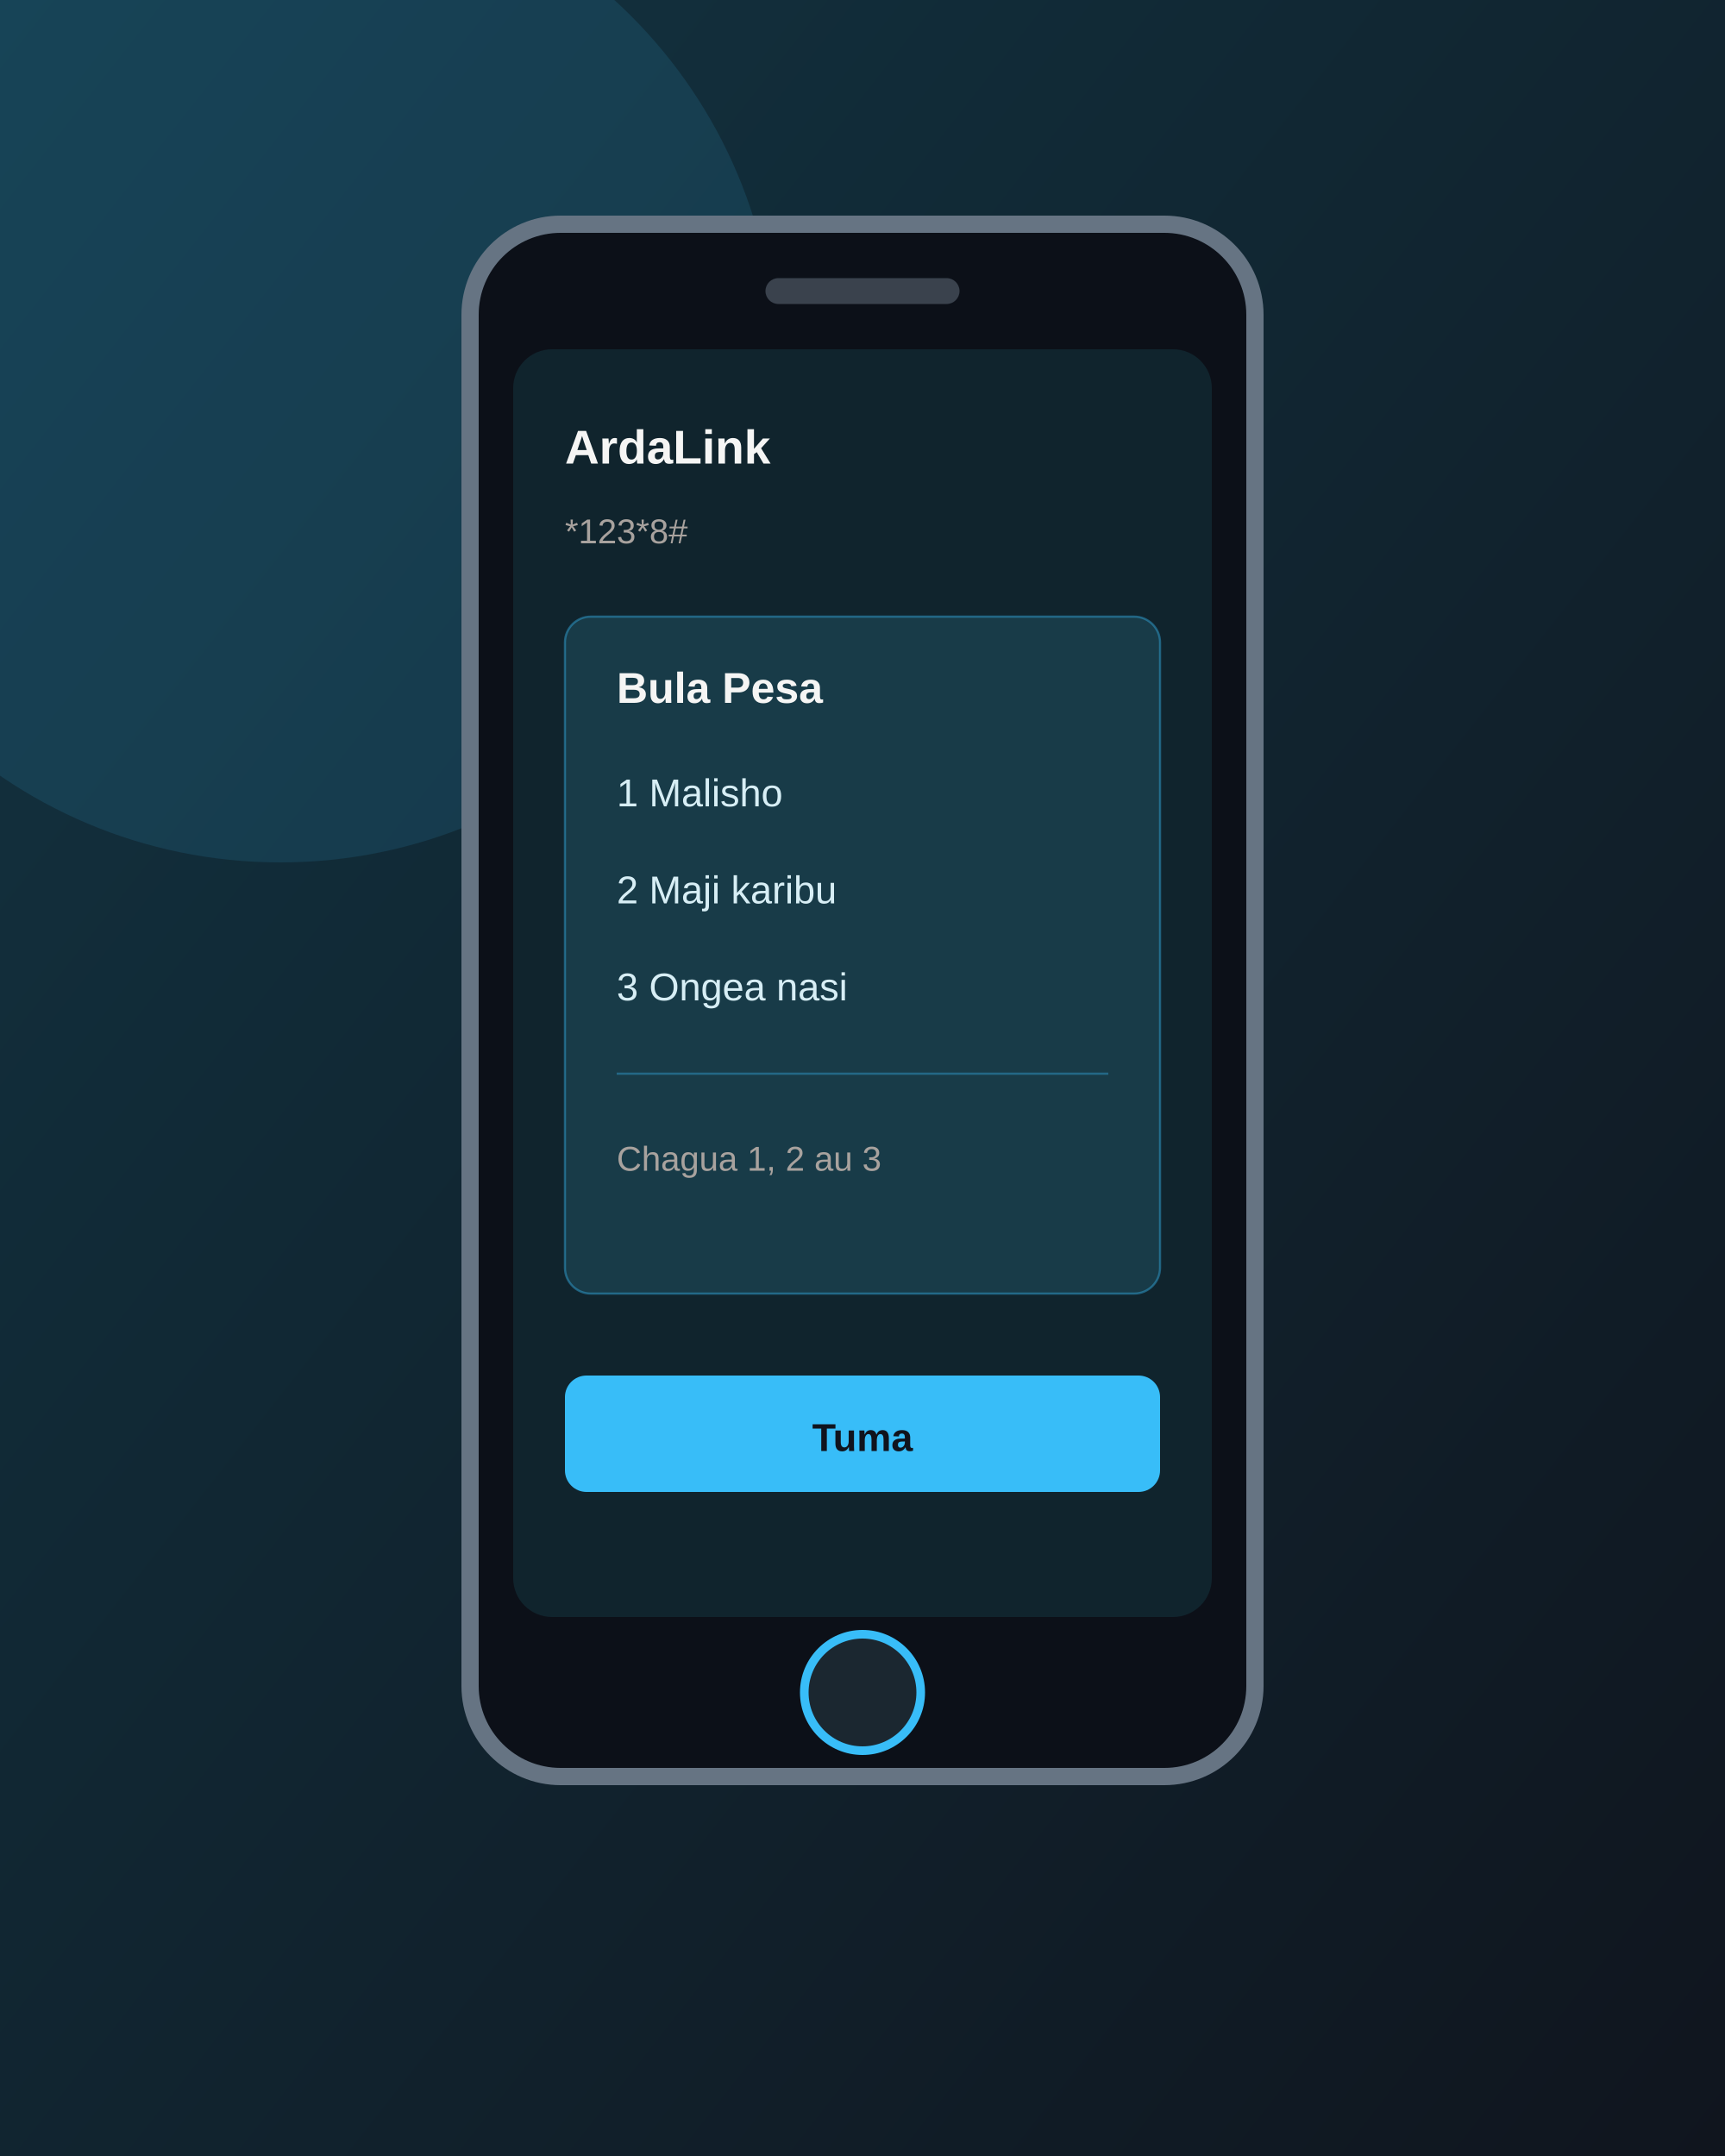
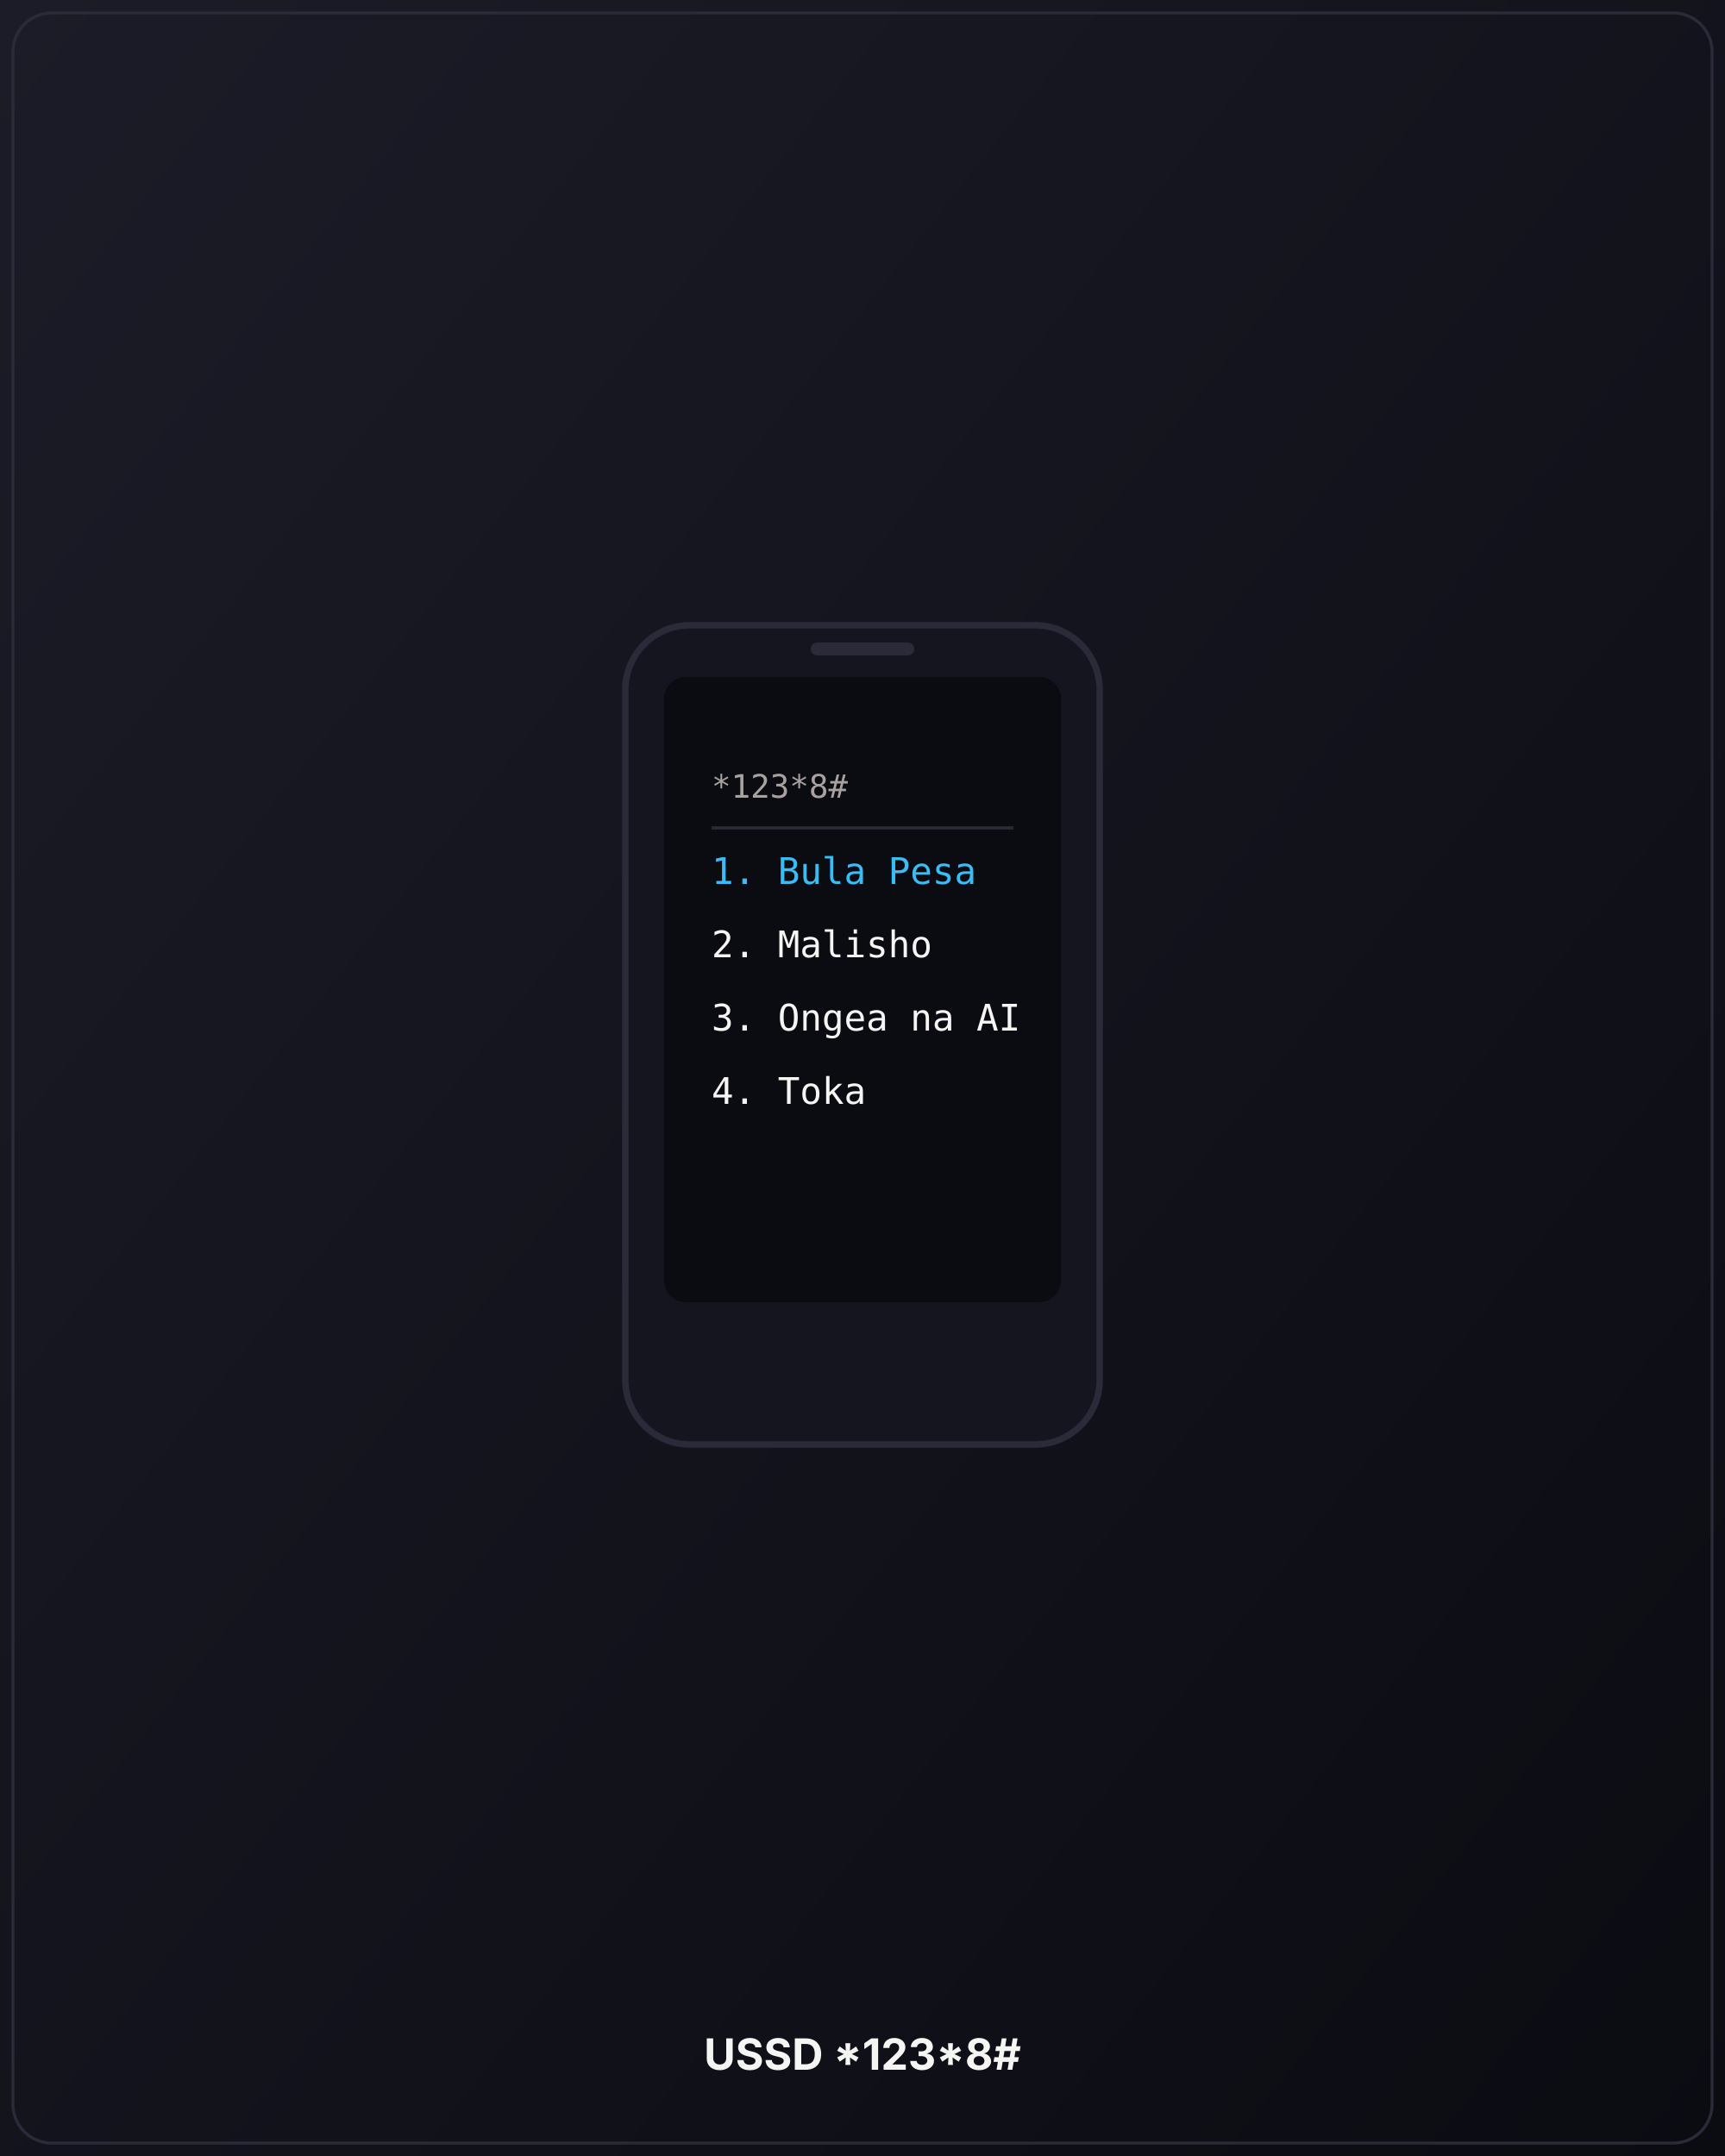
- <svg xmlns="http://www.w3.org/2000/svg" viewBox="0 0 800 1000" preserveAspectRatio="xMidYMid slice">
+ <svg xmlns="http://www.w3.org/2000/svg" viewBox="0 0 800 1000">
  <defs>
-     <linearGradient id="bg" x1="0" y1="0" x2="1" y2="1">
-       <stop stop-color="#123442" />
-       <stop offset="1" stop-color="#10151e" />
+     <linearGradient id="bg-800x1000" x1="0" y1="0" x2="1" y2="1">
+       <stop offset="0" stop-color="#1C1C28" />
+       <stop offset="1" stop-color="#0B0B12" />
    </linearGradient>
  </defs>
-   <rect width="800" height="1000" fill="url(#bg)" />
-   <circle cx="130" cy="170" r="230" fill="#38bdf8" opacity=".12" />
-   <g transform="translate(218 104)">
-     <rect width="364" height="720" rx="42" fill="#0c1018" stroke="#667483" stroke-width="8" />
-     <rect x="20" y="58" width="324" height="588" rx="18" fill="#10242d" />
-     <rect x="137" y="25" width="90" height="12" rx="6" fill="#3a424d" />
-     <circle cx="182" cy="681" r="27" fill="#1b2730" stroke="#38bdf8" stroke-width="4" />
-     <text x="44" y="111" fill="#f5f5f4" font-family="Arial, sans-serif" font-size="22" font-weight="700">ArdaLink</text>
-     <text x="44" y="148" fill="#a8a29e" font-family="Arial, sans-serif" font-size="16">*123*8#</text>
-     <rect x="44" y="182" width="276" height="314" rx="12" fill="#183b48" stroke="#38bdf8" stroke-opacity=".4" />
-     <text x="68" y="222" fill="#f5f5f4" font-family="Arial, sans-serif" font-size="20" font-weight="700">Bula Pesa</text>
-     <text x="68" y="270" fill="#d7eef5" font-family="Arial, sans-serif" font-size="18">1  Malisho</text>
-     <text x="68" y="315" fill="#d7eef5" font-family="Arial, sans-serif" font-size="18">2  Maji karibu</text>
-     <text x="68" y="360" fill="#d7eef5" font-family="Arial, sans-serif" font-size="18">3  Ongea nasi</text>
-     <line x1="68" y1="394" x2="296" y2="394" stroke="#38bdf8" stroke-opacity=".35" />
-     <text x="68" y="439" fill="#a8a29e" font-family="Arial, sans-serif" font-size="16">Chagua 1, 2 au 3</text>
-     <rect x="44" y="534" width="276" height="54" rx="10" fill="#38bdf8" />
-     <text x="182" y="569" text-anchor="middle" fill="#10131d" font-family="Arial, sans-serif" font-size="18" font-weight="700">Tuma</text>
+   <rect width="800" height="1000" fill="url(#bg-800x1000)" />
+   <rect x="6" y="6" width="788" height="988" rx="18" fill="none" stroke="#2A2A38" stroke-width="1.4" />
+   <g transform="translate(400.0,480.0)">
+     <rect x="-110" y="-190" width="220" height="380" rx="30" fill="#15151F" stroke="#2A2A38" stroke-width="3" />
+     <rect x="-92" y="-166" width="184" height="290" rx="10" fill="#0B0B12" />
+     <rect x="-24" y="-182" width="48" height="6" rx="3" fill="#2A2A38" />
  </g>
+   <text x="330.0" y="370.0" font-family="ui-monospace, SFMono-Regular, monospace" font-size="15" fill="#A8A29E">*123*8#</text>
+   <line x1="330.0" y1="384.0" x2="470.0" y2="384.0" stroke="#2A2A38" stroke-width="1.5" />
+   <text x="330.0" y="410.0" font-family="ui-monospace, SFMono-Regular, monospace" font-size="17" fill="#38BDF8">1. Bula Pesa</text>
+   <text x="330.0" y="444.0" font-family="ui-monospace, SFMono-Regular, monospace" font-size="17" fill="#F5F5F4">2. Malisho</text>
+   <text x="330.0" y="478.0" font-family="ui-monospace, SFMono-Regular, monospace" font-size="17" fill="#F5F5F4">3. Ongea na AI</text>
+   <text x="330.0" y="512.0" font-family="ui-monospace, SFMono-Regular, monospace" font-size="17" fill="#F5F5F4">4. Toka</text>
+   <text x="400.0" y="960" text-anchor="middle" font-family="Inter, system-ui, sans-serif" font-size="20" font-weight="700" fill="#F5F5F4">USSD *123*8#</text>
</svg>
